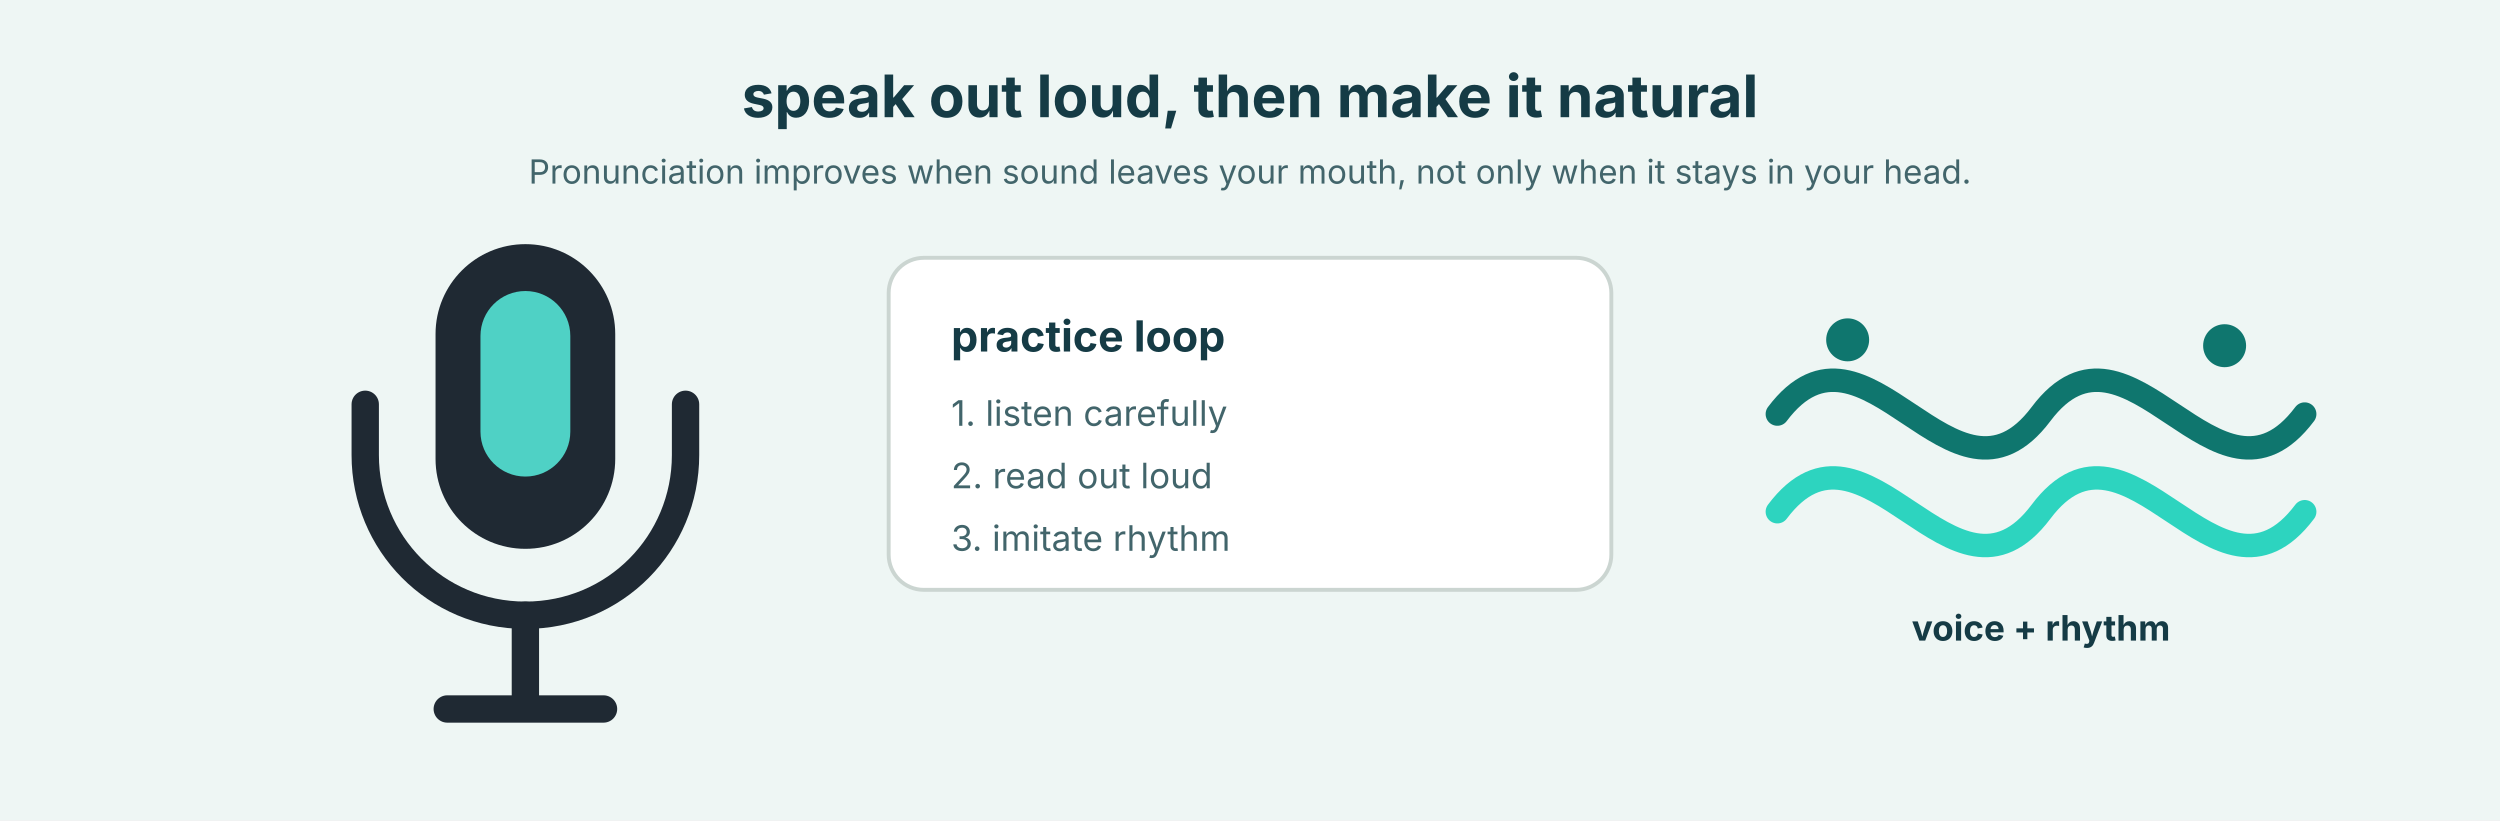
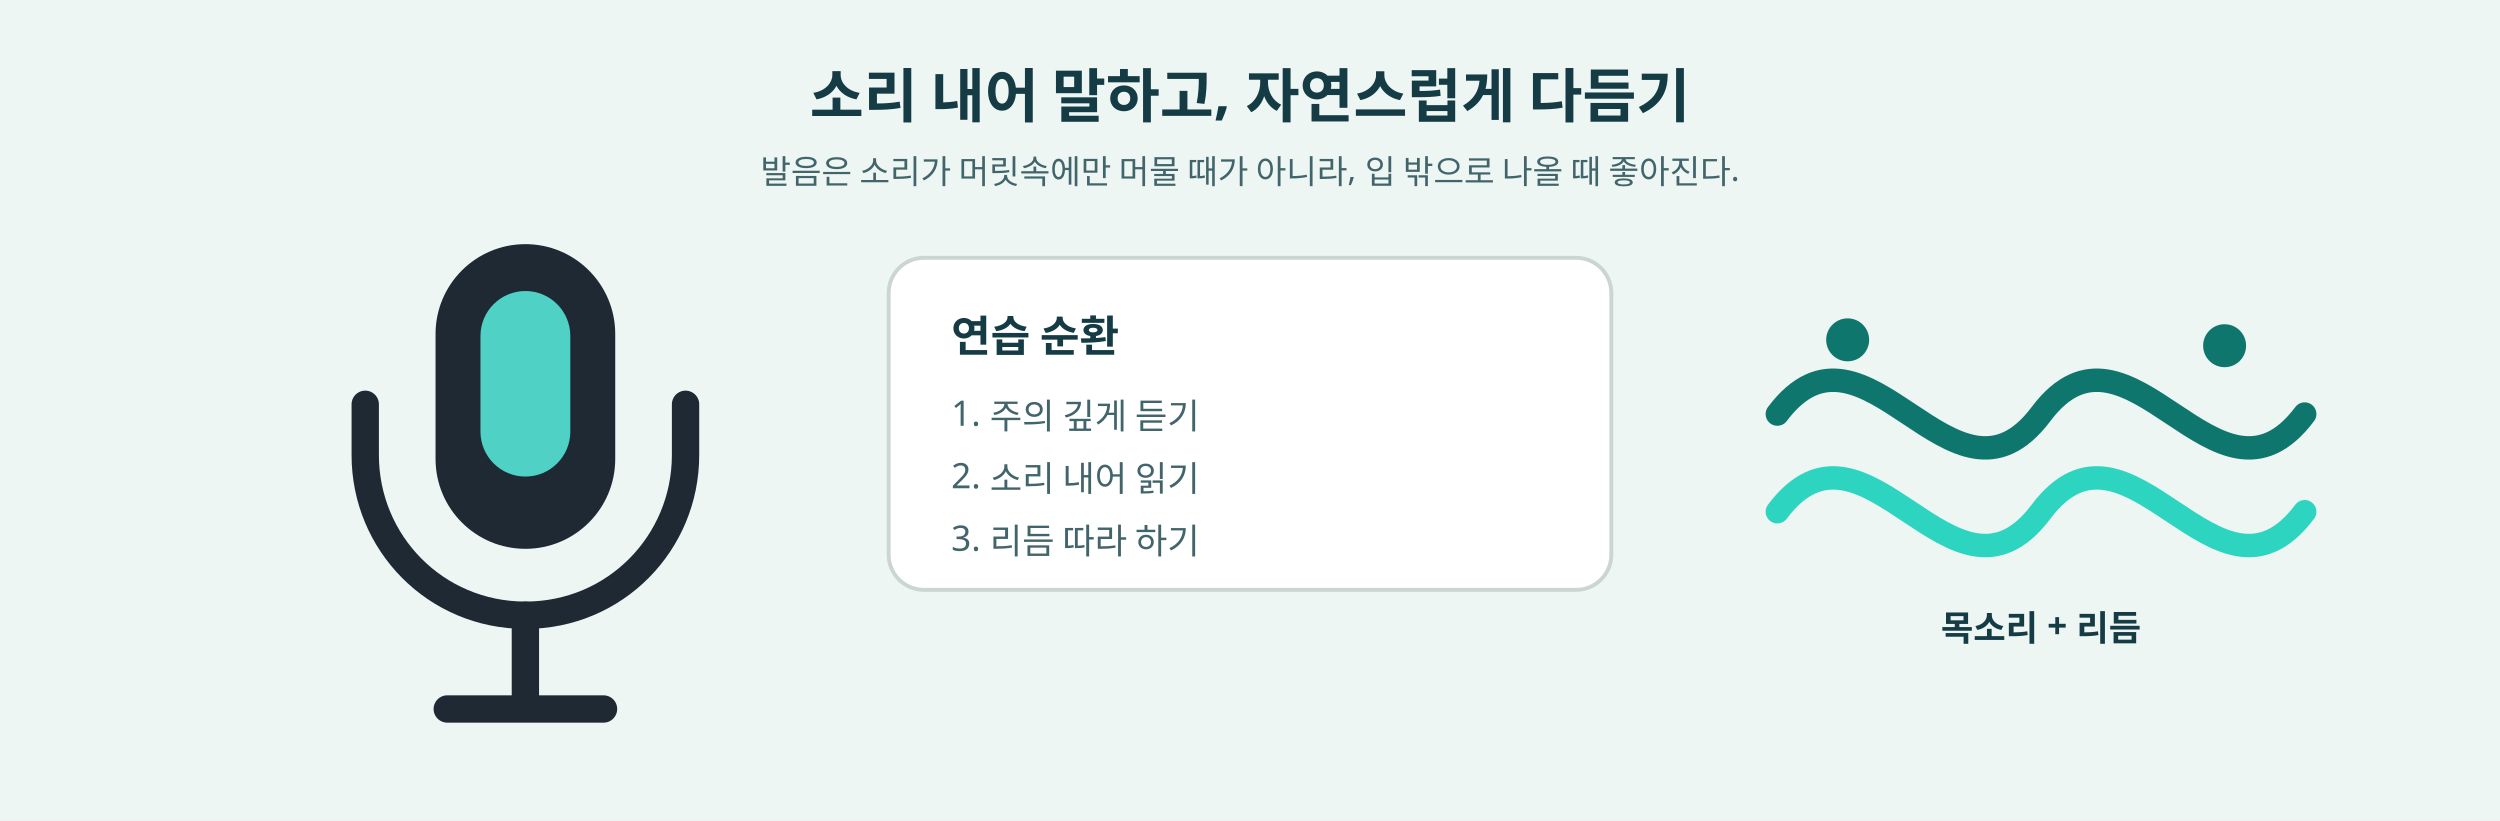
<svg xmlns="http://www.w3.org/2000/svg" viewBox="0 0 1280 420" role="img" aria-labelledby="title desc">
  <rect width="1280" height="420" fill="#eef6f4" />
-   <text x="640" y="60" text-anchor="middle" font-family="Inter, Arial, sans-serif" font-size="30" font-weight="700" fill="#153b45">speak out loud, then make it natural</text>
-   <text x="640" y="94" text-anchor="middle" font-family="Inter, Arial, sans-serif" font-size="17" fill="#42656b">Pronunciation improves when sound leaves your mouth, not only when it stays in your head.</text>
+   <text x="640" y="60" text-anchor="middle" font-family="'Apple SD Gothic Neo','Noto Sans KR','Malgun Gothic',system-ui,sans-serif" font-size="30" font-weight="700" fill="#153b45">소리 내어 말하고, 자연스럽게 다듬기</text>
+   <text x="640" y="94" text-anchor="middle" font-family="'Apple SD Gothic Neo','Noto Sans KR','Malgun Gothic',system-ui,sans-serif" font-size="17" fill="#42656b">발음은 소리가 머릿속에만 머물 때가 아니라, 입 밖으로 나올 때 좋아진다.</text>
  <g transform="translate(145 125)">
    <rect x="78" y="0" width="92" height="156" rx="46" fill="#1f2933" />
    <rect x="101" y="24" width="46" height="95" rx="23" fill="#4fd1c5" />
    <path d="M42 82 v26 c0 45 36 82 82 82s82-37 82-82V82" fill="none" stroke="#1f2933" stroke-width="14" stroke-linecap="round" />
    <path d="M124 190 v48 M84 238 h80" stroke="#1f2933" stroke-width="14" stroke-linecap="round" />
  </g>
-   <g transform="translate(455 132)" font-family="Inter, Arial, sans-serif">
+   <g transform="translate(455 132)" font-family="'Apple SD Gothic Neo','Noto Sans KR','Malgun Gothic',system-ui,sans-serif">
    <rect width="370" height="170" rx="18" fill="#ffffff" stroke="#cbd5d1" stroke-width="2" />
-     <text x="32" y="48" font-size="22" font-weight="700" fill="#153b45">practice loop</text>
-     <text x="32" y="86" font-size="18" fill="#42656b">1. listen carefully</text>
-     <text x="32" y="118" font-size="18" fill="#42656b">2. read out loud</text>
-     <text x="32" y="150" font-size="18" fill="#42656b">3. imitate rhythm</text>
+     <text x="32" y="48" font-size="22" font-weight="700" fill="#153b45">연습 순환</text>
+     <text x="32" y="86" font-size="18" fill="#42656b">1. 주의 깊게 듣기</text>
+     <text x="32" y="118" font-size="18" fill="#42656b">2. 소리 내어 읽기</text>
+     <text x="32" y="150" font-size="18" fill="#42656b">3. 리듬 따라 하기</text>
  </g>
  <g transform="translate(910 142)">
    <path d="M0 70 C45 10 90 130 135 70 S225 130 270 70" fill="none" stroke="#0f766e" stroke-width="12" stroke-linecap="round" />
    <path d="M0 120 C45 60 90 180 135 120 S225 180 270 120" fill="none" stroke="#2dd4bf" stroke-width="12" stroke-linecap="round" />
    <circle cx="36" cy="32" r="11" fill="#0f766e" />
    <circle cx="229" cy="35" r="11" fill="#0f766e" />
-     <text x="135" y="186" text-anchor="middle" font-family="Inter, Arial, sans-serif" font-size="18" font-weight="700" fill="#153b45">voice + rhythm</text>
+     <text x="135" y="186" text-anchor="middle" font-family="'Apple SD Gothic Neo','Noto Sans KR','Malgun Gothic',system-ui,sans-serif" font-size="18" font-weight="700" fill="#153b45">목소리 + 리듬</text>
  </g>
</svg>
